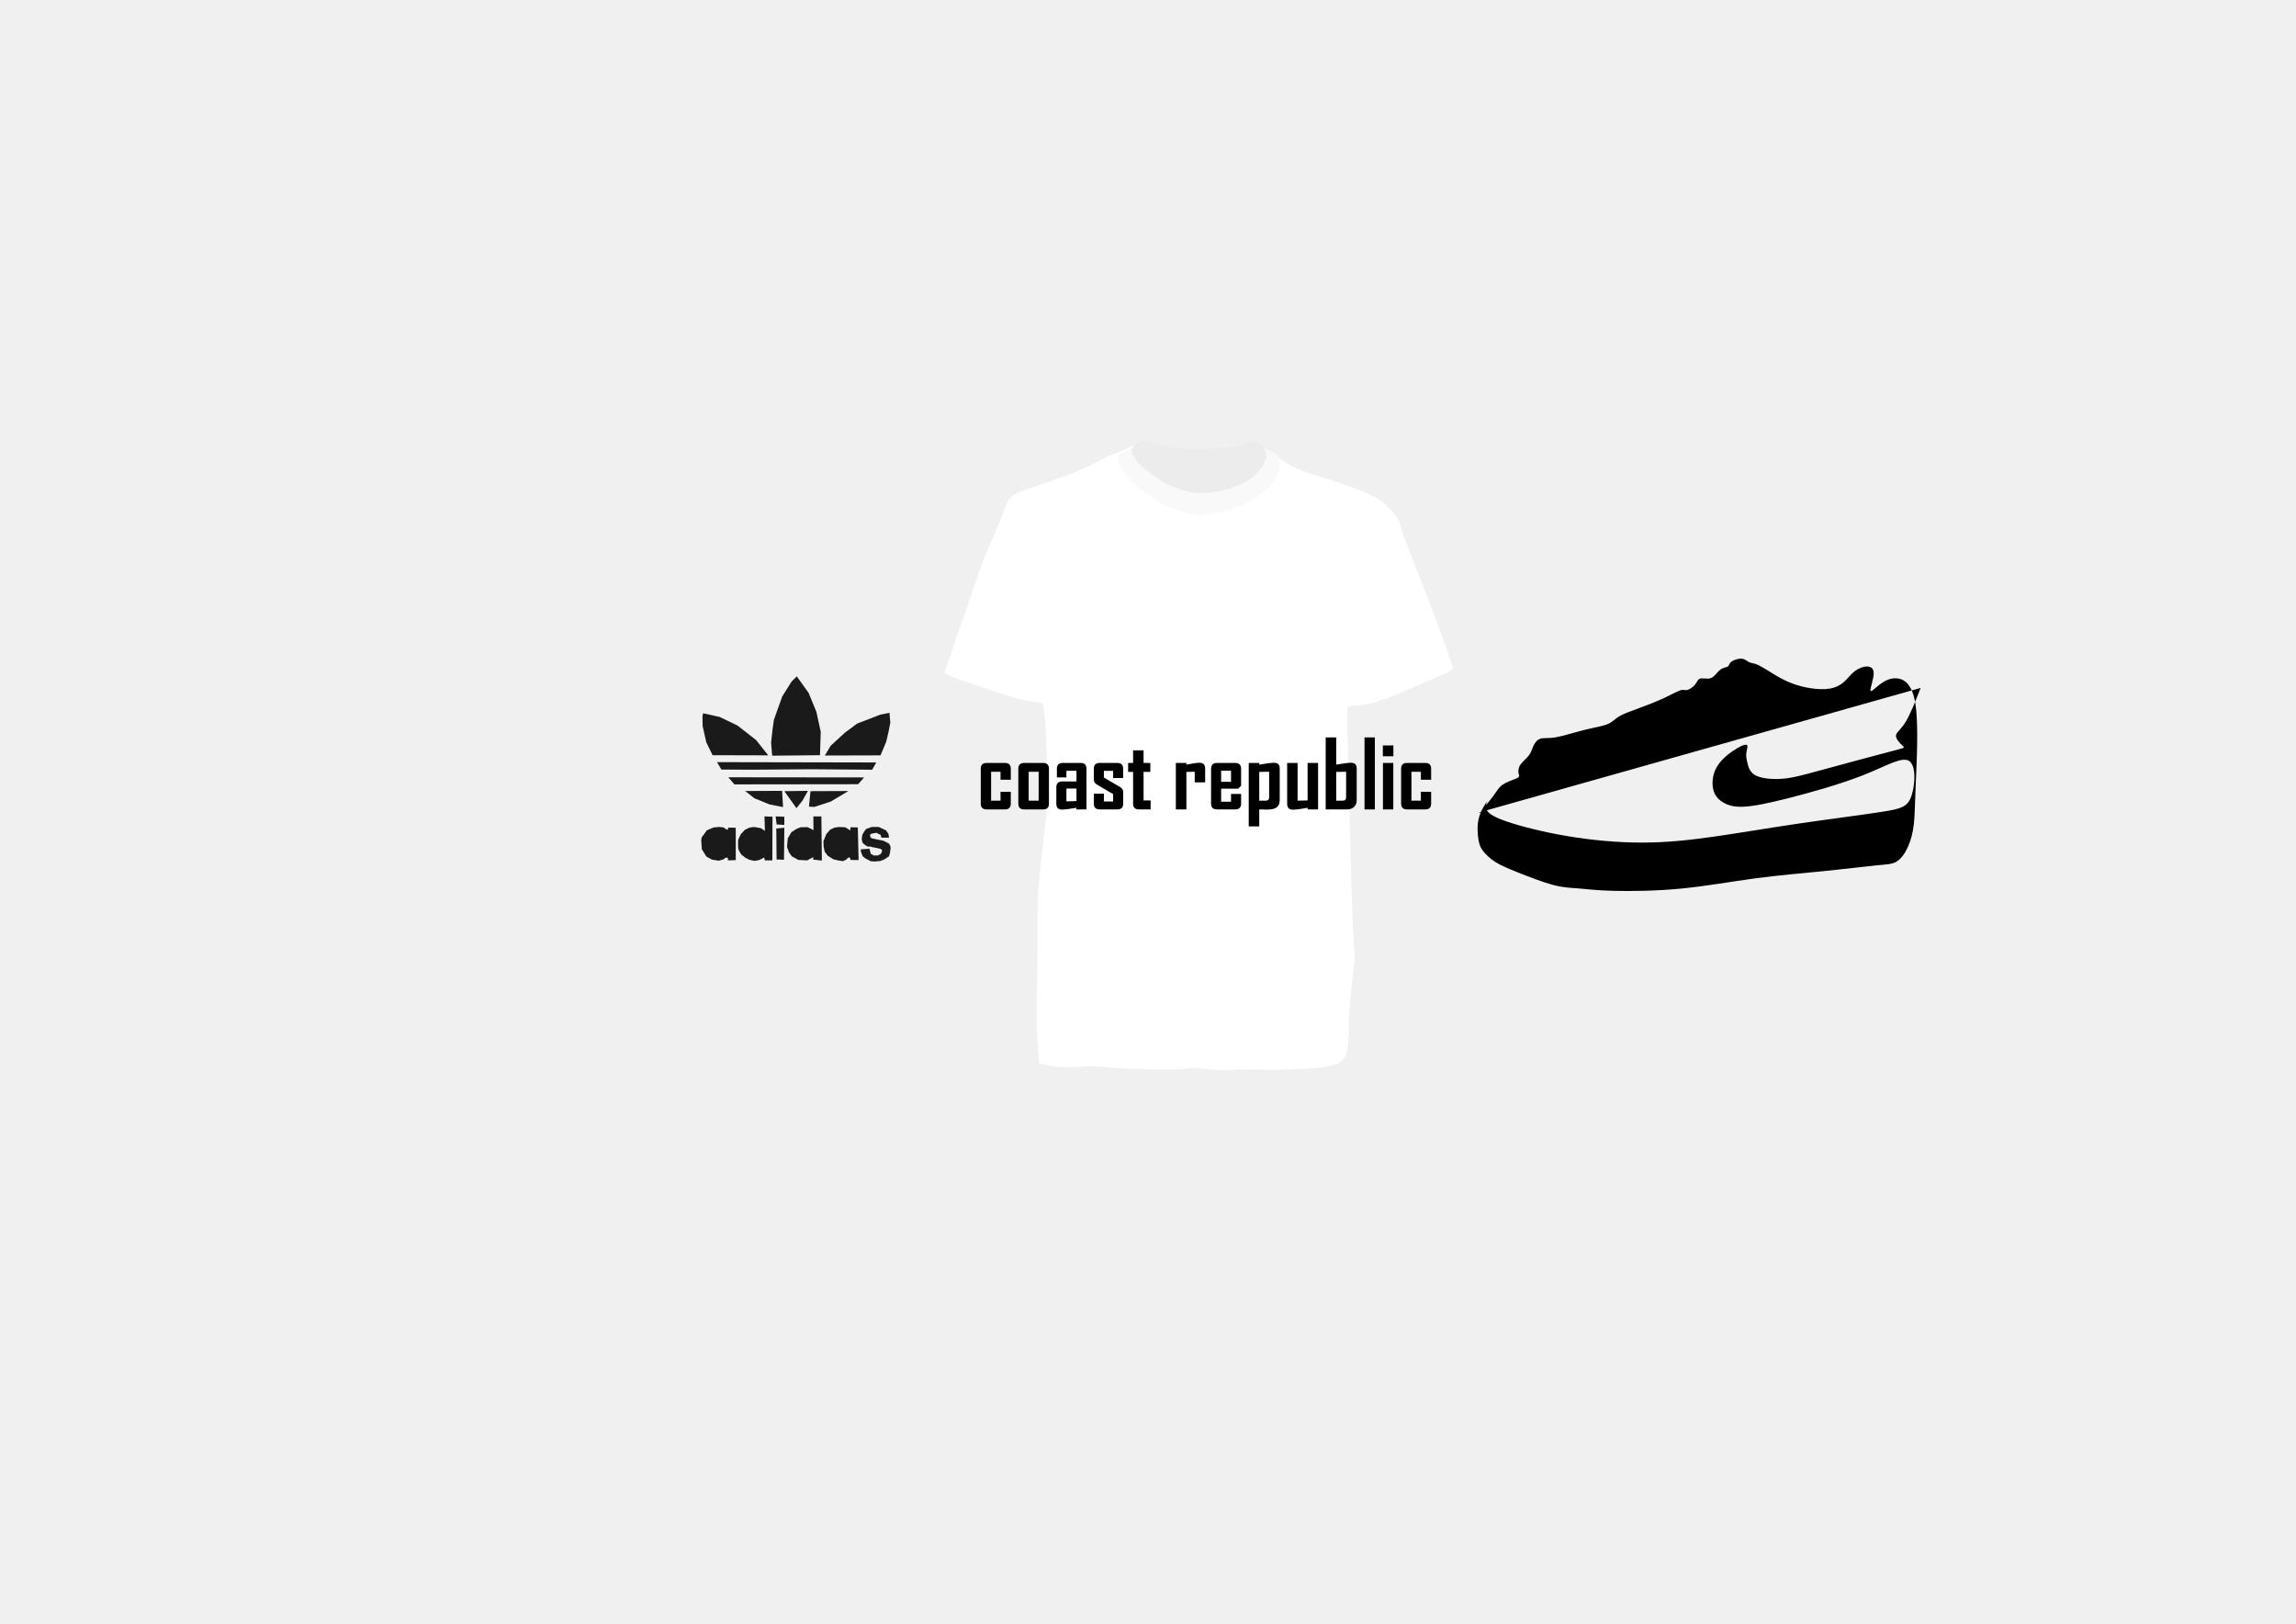
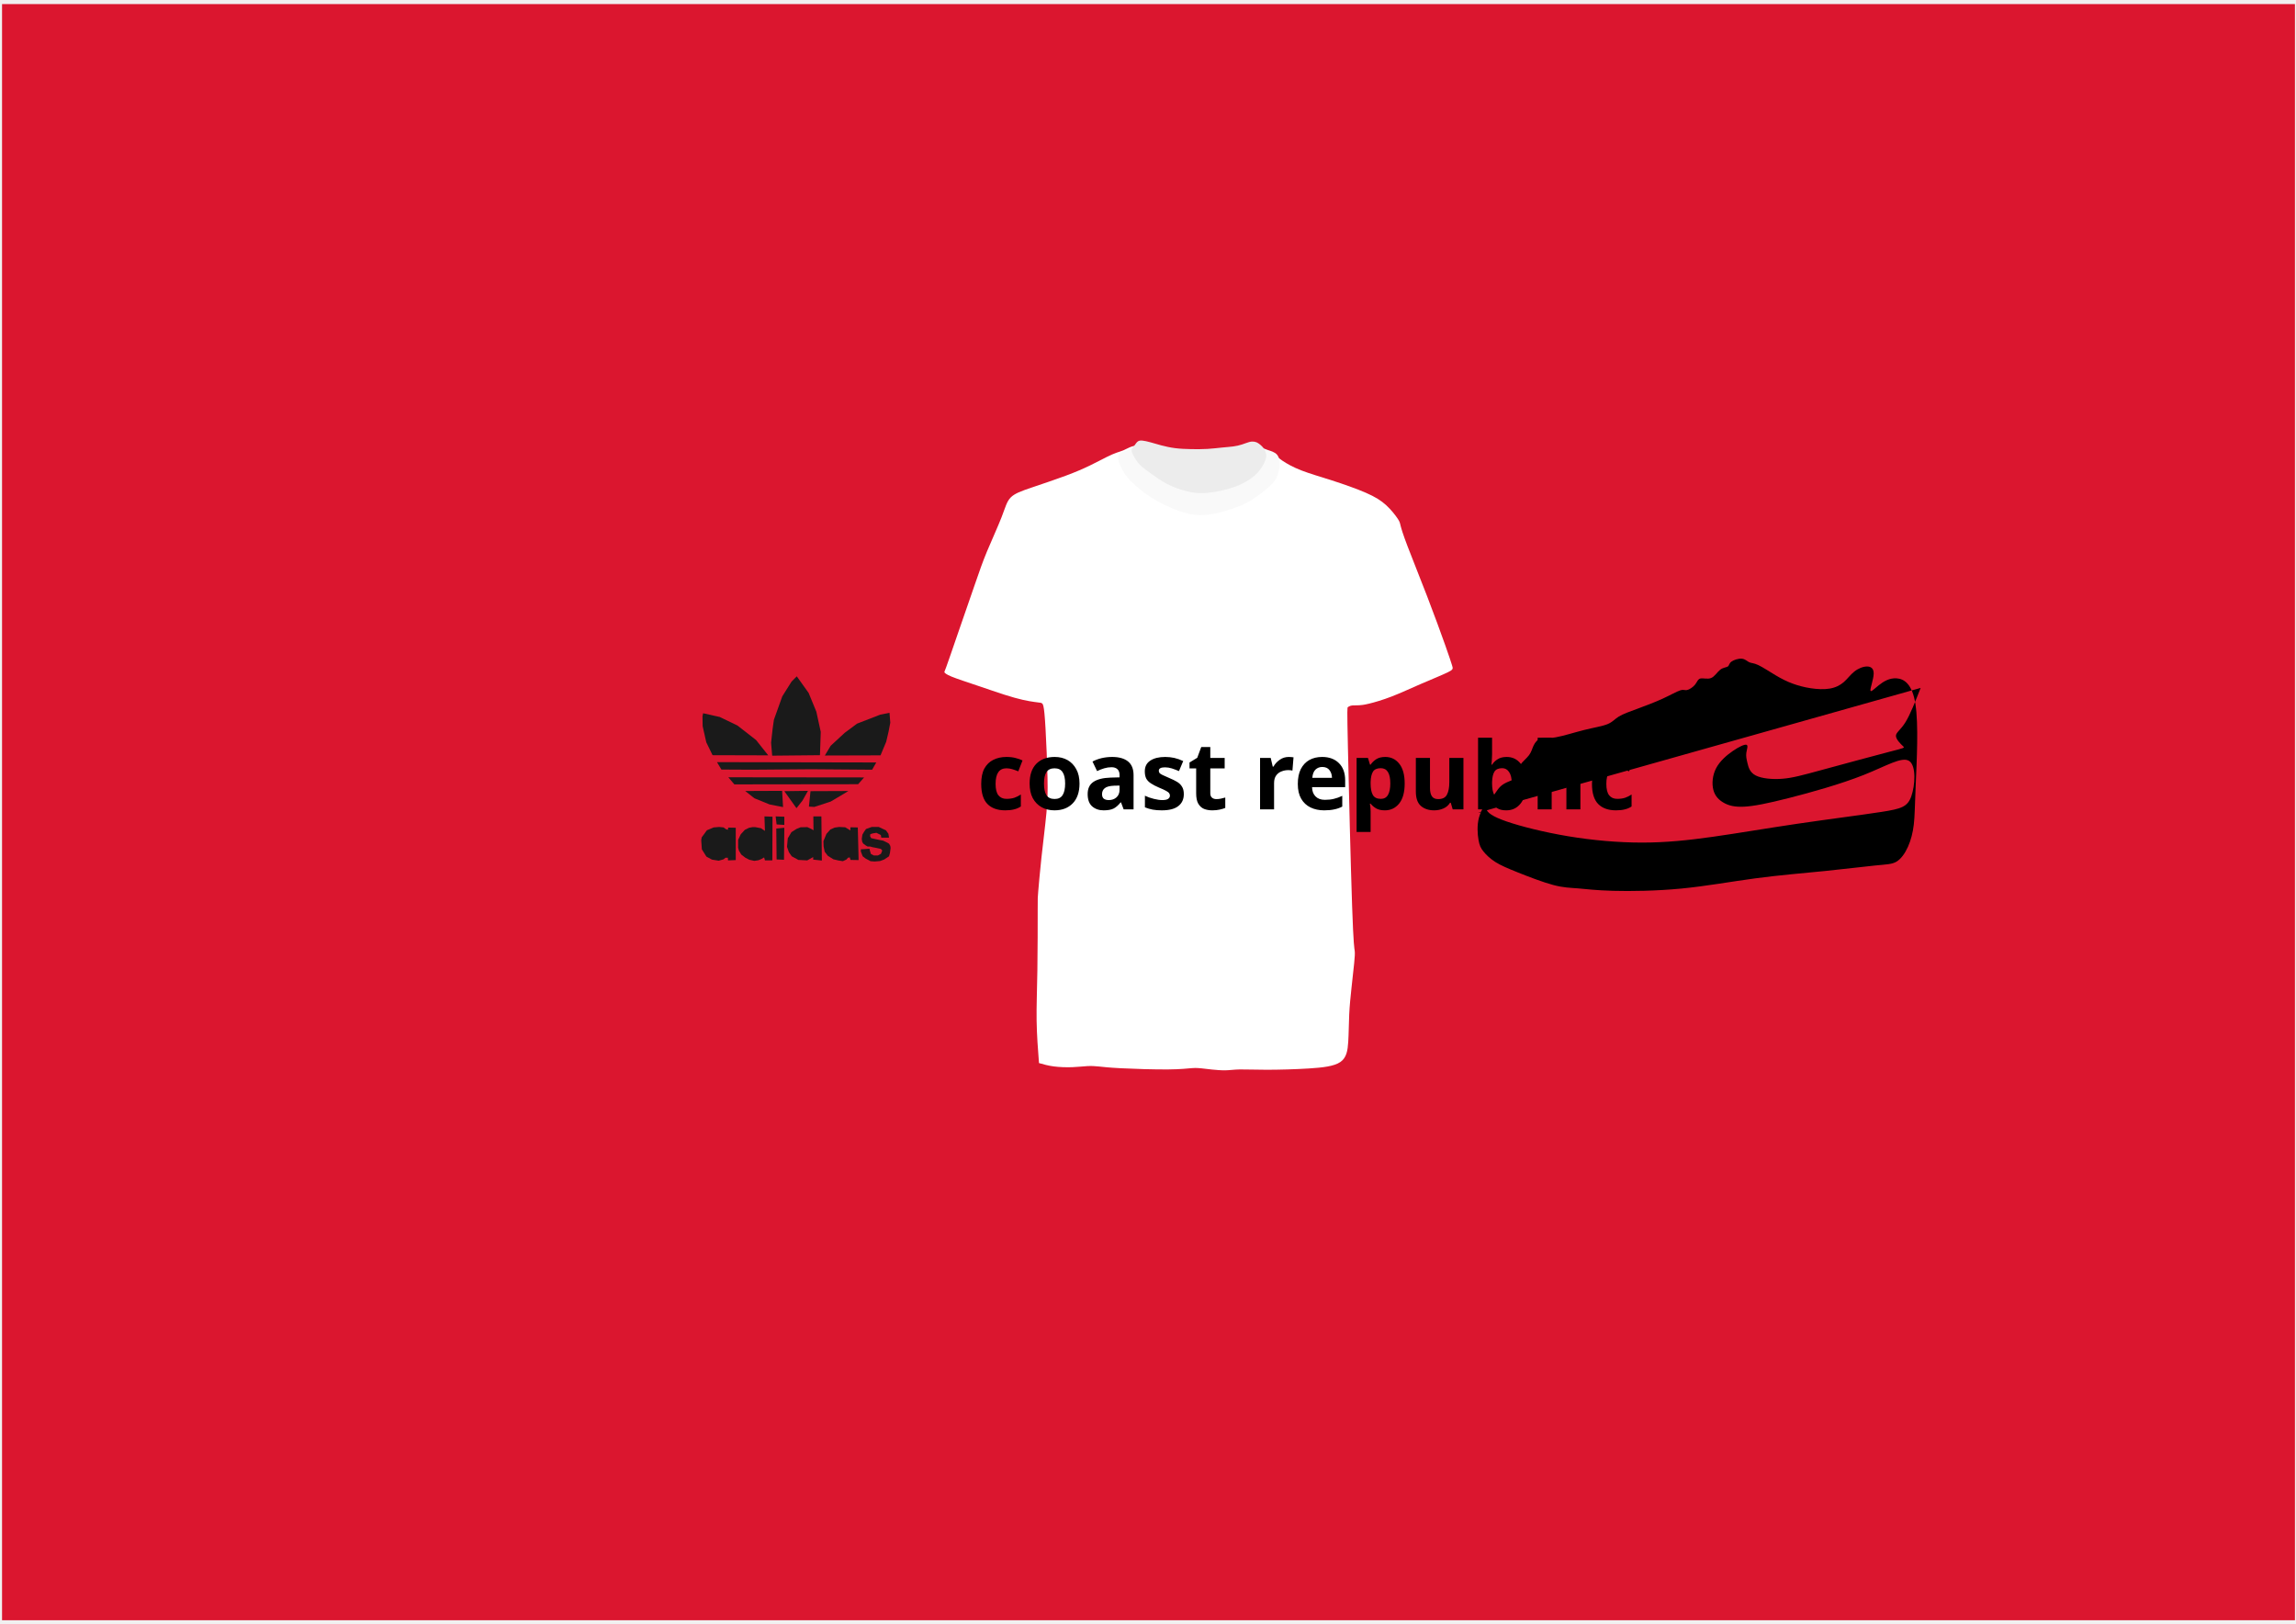
<svg xmlns="http://www.w3.org/2000/svg" width="1122.52" height="793.701" viewBox="0 0 297 210" version="1.1" id="svg1" xml:space="preserve">
  <defs id="defs1" />
+   <g id="layer2" style="fill:#db162f;fill-opacity:1">
+     <g id="g26">
+       <rect style="fill:#db162f;fill-opacity:1;stroke-width:0.265" id="rect26" width="296.598" height="209.021" x="0.265" y="0.529" />
+     </g>
+   </g>
  <g id="layer1">
-     <g id="g26">
-       <path style="fill:#000000;stroke-width:0.265" d="m 216.958,92.604 c -1.411,3.616 -2.822,7.232 -4.145,9.349 -1.323,2.117 -2.558,2.734 -2.558,3.66 2e-5,0.926 1.235,2.161 1.852,2.734 0.617,0.573 0.617,0.485 -3.616,1.588 -4.233,1.102 -12.7,3.395 -18.212,4.895 -5.512,1.499 -8.07,2.205 -10.804,2.425 -2.734,0.22 -5.644,-0.044 -7.276,-0.882 -1.632,-0.838 -1.984,-2.249 -2.249,-3.351 -0.265,-1.102 -0.441,-1.896 -0.309,-2.822 0.132,-0.926 0.573,-1.984 0.044,-2.161 -0.529,-0.176 -2.028,0.529 -3.704,1.676 -1.676,1.147 -3.528,2.734 -4.542,4.674 -1.014,1.94 -1.191,4.233 -0.75,5.909 0.441,1.676 1.499,2.734 2.822,3.484 1.323,0.75 2.91,1.191 5.512,1.058 2.602,-0.132 6.218,-0.838 12.127,-2.337 5.909,-1.499 14.111,-3.792 20.329,-6.262 6.218,-2.469 10.451,-5.115 12.391,-3.792 1.94,1.323 1.588,6.615 0.573,9.525 -1.014,2.91 -2.69,3.44 -8.07,4.277 -5.38,0.838 -14.464,1.984 -22.842,3.219 -8.379,1.235 -16.051,2.558 -22.886,3.528 -6.835,0.97 -12.832,1.587 -19.315,1.587 -6.482,0 -13.45,-0.617 -20.064,-1.72 -6.615,-1.102 -12.876,-2.69 -16.713,-4.013 -3.836,-1.323 -5.248,-2.381 -5.556,-3.484 -0.309,-1.102 0.485,-2.249 0.22,-1.896 -0.265,0.353 -1.587,2.205 -2.161,4.322 -0.573,2.117 -0.397,4.498 -0.132,6.041 0.265,1.543 0.617,2.249 1.323,3.131 0.706,0.882 1.764,1.94 3.219,2.866 1.455,0.926 3.307,1.72 6.174,2.866 2.866,1.147 6.747,2.646 9.569,3.395 2.822,0.75 4.586,0.75 6.747,0.926 2.161,0.176 4.718,0.529 9.481,0.661 4.763,0.132 11.73,0.044 18.565,-0.617 6.835,-0.661 13.538,-1.896 20.152,-2.778 6.615,-0.882 13.141,-1.411 18.829,-1.984 5.689,-0.573 10.539,-1.191 13.67,-1.499 3.131,-0.309 4.542,-0.309 5.777,-1.058 1.235,-0.75 2.293,-2.249 3.087,-4.013 0.794,-1.764 1.323,-3.792 1.587,-6.041 0.265,-2.249 0.265,-4.718 0.529,-10.936 0.265,-6.218 0.794,-16.184 -0.088,-21.784 -0.882,-5.6 -3.175,-6.835 -5.115,-6.967 -1.94,-0.132 -3.528,0.838 -4.807,1.852 -1.279,1.014 -2.249,2.073 -2.293,1.411 -0.044,-0.661 0.838,-3.043 0.882,-4.498 0.044,-1.455 -0.75,-1.984 -1.808,-1.984 -1.058,5e-6 -2.381,0.529 -3.44,1.367 -1.058,0.838 -1.852,1.984 -2.866,2.866 -1.014,0.882 -2.249,1.499 -3.792,1.764 -1.543,0.265 -3.395,0.176 -5.159,-0.088 -1.764,-0.265 -3.44,-0.706 -4.983,-1.279 -1.543,-0.573 -2.954,-1.279 -4.586,-2.249 -1.632,-0.97 -3.484,-2.205 -4.718,-2.778 -1.235,-0.573 -1.852,-0.485 -2.425,-0.75 -0.573,-0.265 -1.102,-0.882 -2.028,-0.97 -0.926,-0.088 -2.249,0.353 -2.866,0.838 -0.617,0.485 -0.529,1.014 -0.926,1.279 -0.397,0.265 -1.279,0.265 -2.073,0.882 -0.794,0.617 -1.499,1.852 -2.469,2.249 -0.97,0.397 -2.205,-0.044 -2.91,0.132 -0.706,0.176 -0.882,0.97 -1.455,1.676 -0.573,0.706 -1.543,1.323 -2.161,1.455 -0.617,0.132 -0.882,-0.22 -1.852,0.088 -0.97,0.309 -2.646,1.279 -4.763,2.249 -2.117,0.97 -4.674,1.94 -6.835,2.734 -2.161,0.794 -3.925,1.411 -5.071,2.117 -1.147,0.706 -1.676,1.499 -3.087,2.073 -1.411,0.573 -3.704,0.926 -6.35,1.588 -2.646,0.661 -5.644,1.632 -7.717,1.984 -2.073,0.353 -3.219,0.088 -4.101,0.353 -0.882,0.265 -1.499,1.058 -1.896,1.896 -0.397,0.838 -0.573,1.72 -1.235,2.602 -0.661,0.882 -1.808,1.764 -2.381,2.646 -0.573,0.882 -0.573,1.764 -0.441,2.337 0.132,0.573 0.397,0.838 -0.397,1.235 -0.794,0.397 -2.646,0.926 -3.836,1.72 -1.191,0.794 -1.72,1.852 -2.646,3.131 -0.926,1.279 -2.249,2.778 -2.866,3.572 -0.617,0.794 -0.529,0.882 -0.617,0.926 -0.088,0.044 -0.353,0.044 -0.617,0.044" id="path1" transform="matrix(0.4764685,0,0,0.4764685,145.0699,44.8489)" />
-       <g id="g5" transform="matrix(0.3161852,0,0,0.3161852,121.5997,-26.81133)">
-         <path style="fill:#ffffff;stroke-width:0.265" d="m 58.473,521.229 c 1.852,0.529 3.704,1.058 6.041,1.367 2.337,0.309 5.159,0.397 7.585,0.309 2.425,-0.088 4.454,-0.353 6.174,-0.441 1.72,-0.088 3.131,0 4.851,0.176 1.72,0.176 3.748,0.441 8.952,0.706 5.204,0.265 13.582,0.529 19.05,0.485 5.468,-0.044 8.026,-0.397 9.834,-0.529 1.808,-0.132 2.866,-0.044 4.057,0.088 1.191,0.132 2.514,0.309 4.233,0.485 1.72,0.176 3.836,0.353 5.644,0.309 1.808,-0.044 3.307,-0.309 5.777,-0.353 2.469,-0.044 5.909,0.132 10.936,0.132 5.027,0 11.642,-0.176 17.286,-0.529 5.644,-0.353 10.319,-0.882 12.876,-2.646 2.558,-1.764 2.999,-4.762 3.219,-8.246 0.22,-3.484 0.22,-7.452 0.397,-11.157 0.176,-3.704 0.529,-7.144 0.926,-10.804 0.397,-3.66 0.838,-7.541 1.102,-10.186 0.265,-2.646 0.353,-4.057 0.22,-5.115 -0.132,-1.058 -0.485,-1.764 -1.058,-18.257 -0.573,-16.493 -1.367,-48.771 -1.72,-64.955 -0.353,-16.184 -0.265,-16.272 0,-16.448 0.265,-0.176 0.706,-0.441 1.191,-0.573 0.485,-0.132 1.014,-0.132 1.543,-0.132 0.529,0 1.058,0 1.852,-0.044 0.794,-0.044 1.852,-0.132 4.057,-0.661 2.205,-0.529 5.556,-1.499 9.216,-2.91 3.66,-1.411 7.629,-3.263 11.906,-5.115 4.277,-1.852 8.863,-3.704 11.112,-4.807 2.249,-1.102 2.161,-1.455 1.764,-2.734 -0.397,-1.279 -1.102,-3.484 -2.822,-8.334 -1.72,-4.851 -4.454,-12.347 -7.408,-20.02 -2.955,-7.673 -6.129,-15.522 -8.026,-20.505 -1.896,-4.983 -2.514,-7.1 -2.822,-8.334 -0.309,-1.235 -0.309,-1.587 -1.191,-2.91 -0.882,-1.323 -2.646,-3.616 -4.718,-5.512 -2.073,-1.896 -4.454,-3.395 -8.29,-5.071 -3.837,-1.676 -9.128,-3.528 -13.935,-5.071 -4.807,-1.543 -9.128,-2.778 -12.524,-4.101 -3.396,-1.323 -5.865,-2.734 -7.585,-3.881 -1.72,-1.147 -2.69,-2.028 -3.748,-2.69 -1.058,-0.661 -2.205,-1.102 -2.999,-1.323 -0.794,-0.22 -1.235,-0.22 -2.073,-0.617 -0.838,-0.397 -2.073,-1.191 -3.484,-1.587 -1.411,-0.397 -2.999,-0.397 -4.807,10e-6 -1.808,0.397 -3.836,1.191 -6.659,1.72 -2.822,0.529 -6.438,0.794 -10.054,0.882 -3.616,0.088 -7.232,0 -10.407,-0.22 -3.175,-0.22 -5.909,-0.573 -8.246,-1.102 -2.337,-0.529 -4.277,-1.235 -5.953,-1.367 -1.676,-0.132 -3.087,0.309 -4.145,0.75 -1.058,0.441 -1.764,0.882 -2.602,1.235 -0.838,0.353 -1.808,0.617 -2.91,1.014 -1.102,0.397 -2.337,0.926 -4.101,1.808 -1.764,0.882 -4.057,2.117 -6.703,3.395 -2.646,1.279 -5.644,2.602 -9.922,4.189 -4.277,1.588 -9.834,3.44 -13.979,4.851 -4.145,1.411 -6.879,2.381 -8.511,4.057 -1.632,1.676 -2.161,4.057 -3.704,8.026 -1.543,3.969 -4.101,9.525 -5.953,13.979 -1.852,4.454 -2.999,7.805 -5.027,13.67 -2.029,5.865 -4.939,14.243 -7.144,20.637 -2.205,6.394 -3.704,10.804 -4.498,12.965 -0.794,2.161 -0.882,2.073 -0.706,2.293 0.176,0.22 0.617,0.75 2.866,1.676 2.249,0.926 6.306,2.249 10.363,3.616 4.057,1.367 8.114,2.778 11.289,3.792 3.175,1.014 5.468,1.632 7.408,2.073 1.94,0.441 3.528,0.706 4.807,0.882 1.279,0.176 2.249,0.265 2.646,0.353 0.397,0.088 0.22,0.176 0.309,0.176 0.088,-1e-5 0.441,-0.088 0.75,1.191 0.309,1.279 0.573,3.925 0.882,9.393 0.309,5.468 0.661,13.758 0.794,19.667 0.132,5.909 0.044,9.437 -0.441,14.64 -0.485,5.204 -1.367,12.083 -2.028,18.168 -0.661,6.085 -1.102,11.377 -1.323,13.891 -0.22,2.514 -0.22,2.249 -0.22,7.585 0,5.336 0,16.272 -0.132,24.783 -0.132,8.511 -0.397,14.596 -0.309,20.505 0.088,5.909 0.529,11.642 0.97,17.374 0,0 0,0 0,0 0,0 0,0 0,0 0,0 0,0 0,0 0,0 0,0 0,0 0,0 0,0 0,0" id="path2" transform="translate(-17.99167,-1.5875)" />
-         <path style="fill:#f9f9f9;stroke-width:0.265" d="m 84.27,257.131 c -1.984,0.309 -4.366,1.367 -6.262,2.117 -1.896,0.75 -3.307,1.191 -3.836,2.117 -0.529,0.926 -0.176,2.337 0.441,3.881 0.617,1.543 1.499,3.219 2.602,4.674 1.102,1.455 2.425,2.69 3.748,3.881 1.323,1.191 2.646,2.337 4.41,3.572 1.764,1.235 3.969,2.558 6.262,3.748 2.293,1.191 4.674,2.249 7.011,3.087 2.337,0.838 4.63,1.455 7.011,1.676 2.381,0.22 4.851,0.044 7.408,-0.441 2.558,-0.485 5.203,-1.279 7.673,-2.117 2.469,-0.838 4.762,-1.72 7.452,-3.351 2.69,-1.632 5.777,-4.013 7.673,-5.777 1.896,-1.764 2.602,-2.91 3.131,-4.189 0.529,-1.279 0.882,-2.69 0.97,-4.277 0.088,-1.588 -0.088,-3.351 -1.014,-4.454 -0.926,-1.102 -2.602,-1.543 -3.925,-1.984 -1.323,-0.441 -2.293,-0.882 -3.087,-1.323 -0.794,-0.441 -1.411,-0.882 -2.205,-1.014 -0.794,-0.132 -1.764,0.044 -2.955,0.397 -1.191,0.353 -2.602,0.882 -6.571,1.411 -3.969,0.529 -10.495,1.058 -14.596,1.102 -4.101,0.044 -5.777,-0.397 -7.452,-0.661 -1.676,-0.265 -3.351,-0.353 -4.807,-0.573 -1.455,-0.22 -2.69,-0.573 -4.101,-0.97 -1.411,-0.397 -2.999,-0.838 -4.983,-0.529 z" id="path3" transform="translate(-1.05833,9.525)" />
-         <path style="fill:#ececec;stroke-width:0.265" d="m -51.329,320.807 c 1.764,1.279 4.057,2.955 6.615,4.277 2.558,1.323 5.38,2.293 7.982,2.954 2.602,0.661 4.983,1.014 8.467,0.706 3.484,-0.309 8.07,-1.279 11.774,-2.69 3.704,-1.411 6.526,-3.263 8.423,-5.159 1.896,-1.896 2.866,-3.836 3.395,-5.115 0.529,-1.279 0.617,-1.896 0.529,-2.646 -0.088,-0.75 -0.353,-1.632 -0.926,-2.469 -0.573,-0.838 -1.455,-1.632 -2.161,-2.117 -0.706,-0.485 -1.235,-0.661 -1.808,-0.75 -0.573,-0.088 -1.191,-0.088 -2.028,0.132 -0.838,0.22 -1.896,0.661 -2.999,1.014 -1.102,0.353 -2.249,0.617 -3.528,0.794 -1.279,0.176 -2.69,0.265 -4.454,0.441 -1.764,0.176 -3.881,0.441 -6.085,0.573 -2.205,0.132 -4.498,0.132 -6.747,0.088 -2.249,-0.044 -4.454,-0.132 -6.526,-0.397 -2.073,-0.265 -4.013,-0.706 -5.689,-1.147 -1.676,-0.441 -3.087,-0.882 -4.366,-1.235 -1.279,-0.353 -2.425,-0.617 -3.307,-0.706 -0.882,-0.088 -1.499,0 -2.028,0.441 -0.529,0.441 -0.97,1.235 -1.367,1.72 -0.397,0.485 -0.75,0.661 -0.926,1.058 -0.176,0.397 -0.176,1.014 0.132,1.852 0.309,0.838 0.926,1.896 1.543,2.822 0.617,0.926 1.235,1.72 2.161,2.558 0.926,0.838 2.161,1.72 3.925,2.999 z" id="path4" transform="translate(137.5833,-42.33333)" />
-       </g>
-       <path d="m 130.75,103.94 q 0,0.744 -0.755,0.744 h -2.361 q -0.767,0 -0.767,-0.744 v -4.52 q 0,-0.744 0.767,-0.744 h 2.361 q 0.755,0 0.755,0.744 v 1.428 h -1.326 v -1.035 h -1.219 v 3.741 h 1.219 v -1.148 h 1.326 z m 4.937,0 q 0,0.744 -0.755,0.744 h -2.439 q -0.767,0 -0.767,-0.744 v -4.52 q 0,-0.744 0.767,-0.744 h 2.439 q 0.755,0 0.755,0.744 z m -1.332,-0.387 v -3.741 h -1.291 v 3.741 z m 6.186,1.13 h -1.303 v -0.208 q -0.464,0.071 -0.928,0.143 -0.607,0.089 -0.922,0.089 -0.744,0 -0.744,-0.732 v -2.165 q 0,-0.744 0.767,-0.744 h 1.838 v -1.38 h -1.303 v 0.857 h -1.231 v -1.124 q 0,-0.744 0.767,-0.744 h 2.302 q 0.755,0 0.755,0.744 z m -1.291,-1.083 v -1.612 h -1.303 v 1.659 z m 6.043,0.339 q 0,0.744 -0.755,0.744 h -2.29 q -0.755,0 -0.755,-0.744 v -1.291 h 1.303 v 1.011 h 1.196 v -0.952 l -2.088,-1.231 q -0.41,-0.244 -0.41,-0.654 v -1.404 q 0,-0.744 0.767,-0.744 h 2.266 q 0.755,0 0.755,0.744 v 1.207 h -1.291 v -0.928 h -1.196 v 0.868 l 2.082,1.219 q 0.416,0.238 0.416,0.666 z m 3.545,0.744 h -1.511 q -0.755,0 -0.755,-0.744 v -4.104 h -0.642 v -1.16 h 0.642 v -1.63 h 1.356 v 1.63 h 0.874 v 1.16 h -0.874 v 3.688 h 0.91 z m 7.054,-3.497 h -1.35 v -1.374 l -1.077,0.024 v 4.848 h -1.362 v -6.007 h 1.362 v 0.22 q 0.422,-0.077 0.839,-0.155 0.506,-0.089 0.845,-0.089 0.744,0 0.744,0.732 z m 4.651,2.754 q 0,0.744 -0.767,0.744 h -2.349 q -0.767,0 -0.767,-0.744 v -4.52 q 0,-0.744 0.767,-0.744 h 2.349 q 0.767,0 0.767,0.744 v 2.207 l -0.375,0.375 h -2.207 v 1.683 h 1.279 v -0.999 h 1.303 z m -1.303,-2.825 v -1.439 h -1.279 v 1.439 z m 6.299,2.361 q 0,0.732 -0.523,1.023 -0.381,0.208 -1.154,0.208 -0.178,0 -0.506,-0.012 -0.321,-0.012 -0.464,-0.012 v 2.195 h -1.362 v -8.202 h 1.362 v 0.22 q 0.476,-0.071 0.952,-0.149 0.601,-0.095 0.952,-0.095 0.744,0 0.744,0.732 z m -1.368,-0.375 v -3.289 l -1.279,0.024 v 3.717 h 0.845 q 0.434,0 0.434,-0.452 z m 6.329,1.582 h -1.356 v -0.208 q -0.47,0.077 -0.946,0.155 -0.577,0.089 -0.952,0.089 -0.744,0 -0.744,-0.744 v -5.3 h 1.35 v 4.877 l 1.291,-0.03 v -4.848 h 1.356 z m 4.996,-1.207 q 0,0.565 -0.339,0.886 -0.339,0.321 -0.904,0.321 h -2.766 v -9.309 h 1.362 v 3.521 q 0.476,-0.071 0.952,-0.149 0.601,-0.095 0.952,-0.095 0.744,0 0.744,0.732 z m -1.368,-0.375 v -3.289 l -1.279,0.024 v 3.717 h 0.845 q 0.434,0 0.434,-0.452 z m 3.717,1.582 h -1.338 v -9.309 h 1.338 z m 2.397,-6.87 h -1.362 v -1.404 h 1.362 z m -0.012,6.87 h -1.338 v -6.007 h 1.338 z m 4.895,-0.744 q 0,0.744 -0.755,0.744 h -2.361 q -0.767,0 -0.767,-0.744 v -4.52 q 0,-0.744 0.767,-0.744 h 2.361 q 0.755,0 0.755,0.744 v 1.428 h -1.326 v -1.035 h -1.219 v 3.741 h 1.219 v -1.148 h 1.326 z" id="text1" style="font-weight:bold;font-stretch:condensed;font-size:12.181px;font-family:'Agency FB';-inkscape-font-specification:'Agency FB Bold Condensed';stroke-width:0.326" aria-label="coast republic" />
-       <g id="g25" transform="matrix(0.2180579,0,0,0.2180579,73.24618,29.50269)">
-         <path style="fill:#1a1a1a;stroke-width:0.265" d="m 86.809,312.625 33.021,0.094 -7.203,-9.074 -11.038,-8.606 v 0 l -10.851,-5.239 0.468,0.187 -10.009,-2.245 v 0 l -0.374,1.777 0.094,5.893 2.152,9.542 z" id="path11" />
-         <path style="fill:#1a1a1a;stroke-width:0.265" d="m 122.169,312.906 28.344,-0.281 0.468,-13.845 -2.619,-11.974 -4.584,-11.132 -2.806,-3.929 -4.209,-5.893 -3.087,3.087 -5.519,8.793 -4.958,13.845 -0.748,5.238 -0.935,8.419 z" id="path12" />
-         <path style="fill:#1a1a1a;stroke-width:0.265" d="m 153.413,312.812 33.021,-0.093 3.368,-8.045 1.403,-5.987 1.029,-5.332 -0.468,-5.893 -5.519,1.123 -13.751,5.332 -7.296,5.426 -8.325,7.671 z" id="path13" />
-         <path style="fill:#1a1a1a;stroke-width:0.265" d="m 89.428,316.741 94.48,0.187 -2.432,4.303 -36.202,-0.281 -34.986,0.281 -18.241,-0.093 z" id="path14" />
-         <path style="fill:#1a1a1a;stroke-width:0.265" d="m 96.164,325.721 80.542,0.093 -3.555,4.022 v 0 l -73.432,0.093 z" id="path15" />
-         <path style="fill:#1a1a1a;stroke-width:0.265" d="m 106.173,333.86 21.889,-0.094 0.561,9.635 -8.045,-1.59 -8.98,-3.648 z" id="path16" />
-         <path style="fill:#1a1a1a;stroke-width:0.265" d="m 129.372,333.953 14.032,-0.187 -3.274,5.8 -3.555,4.49 z" id="path17" />
-         <path style="fill:#1a1a1a;stroke-width:0.265" d="m 144.9,333.953 22.451,-0.093 -2.9,1.777 -7.577,4.49 -9.729,3.18 -3.181,-0.187 z" id="path18" />
-         <path style="fill:#1a1a1a;stroke-width:0.265" d="m 95.883,356.872 0.187,-1.31 4.49,0.094 v 19.177 l -4.584,0.187 -0.094,-1.59 h -1.403 l -1.123,0.935 -2.9,0.842 -4.022,-0.655 -3.274,-1.777 -2.713,-4.303 -0.374,-5.426 0.281,-1.684 3.087,-4.21 4.022,-1.684 3.274,-0.281 2.619,0.281 1.403,1.029 z" id="path19" />
-         <path style="fill:#1a1a1a;stroke-width:0.265" d="m 117.585,348.92 4.771,0.187 -0.094,25.912 v 0 h -4.397 l -0.468,-1.777 -1.59,0.935 -1.777,0.748 -2.432,0.374 -2.993,-0.655 -2.339,-1.216 -2.432,-1.871 -1.403,-2.339 -0.468,-1.684 v -2.526 -2.152 l 1.59,-3.368 2.432,-2.619 2.526,-1.216 2.058,-0.374 h 1.497 l 3.461,0.655 2.339,1.59 z" id="path20" />
-         <path style="fill:#1a1a1a;stroke-width:0.265" d="m 124.601,356.123 0.187,18.335 4.397,0.187 0.187,-18.989 z" id="path21" />
-         <path style="fill:#1a1a1a;stroke-width:0.265" d="m 124.788,353.691 4.584,0.281 v -4.864 l -5.145,-0.187 z" id="path22" />
-         <path style="fill:#1a1a1a;stroke-width:0.265" d="m 146.678,357.152 -0.093,-8.232 h 4.771 l 0.281,26.192 -5.145,-0.561 v -1.497 l -3.555,1.964 -5.238,-0.281 -3.929,-2.152 -1.684,-2.432 -1.123,-3.181 0.468,-5.051 2.152,-3.648 3.087,-1.964 2.339,-0.935 4.022,-0.093 2.432,1.123 z" id="path23" />
-         <path style="fill:#1a1a1a;stroke-width:0.265" d="m 168.567,357.246 v -1.871 l 4.397,0.094 0.468,19.364 -4.771,-0.093 -0.468,-1.497 -1.029,0.187 -1.029,1.123 -2.058,0.935 -2.806,-0.468 -2.806,-0.655 -3.274,-2.058 -1.871,-2.432 -0.655,-3.18 -0.093,-3.087 1.777,-4.303 2.339,-2.619 2.526,-1.123 2.713,-0.374 3.555,0.187 z" id="path24" />
-         <path style="fill:#1a1a1a;stroke-width:0.265" d="m 186.902,361.549 h 4.584 l -0.374,-2.339 -1.497,-2.058 -2.058,-0.935 -2.152,-1.029 h -4.21 l -3.368,1.216 -1.123,1.59 -1.029,1.777 -0.374,2.526 0.281,1.684 0.561,1.029 1.497,1.123 1.123,0.655 h 1.59 l 1.216,0.374 1.964,0.374 1.31,0.281 1.777,0.374 0.842,0.935 -0.748,1.964 -1.871,1.029 h -2.339 l -1.777,-0.935 -0.561,-1.871 -0.281,-1.216 -3.929,0.281 h -1.123 l -0.093,1.31 1.123,2.9 1.684,1.31 2.993,1.59 2.432,0.187 3.18,-0.281 2.526,-0.935 2.806,-1.871 0.561,-2.058 0.374,-2.9 -0.187,-1.216 -0.748,-1.31 -1.684,-0.935 -1.777,-0.842 -2.806,-0.561 -2.619,-0.561 -1.684,-0.374 -0.655,-1.123 0.093,-1.216 1.403,-0.468 2.245,-0.374 2.619,1.31 z" id="path25" />
-       </g>
+     <path style="fill:#000000;stroke-width:0.265" d="m 216.958,92.604 c -1.411,3.616 -2.822,7.232 -4.145,9.349 -1.323,2.117 -2.558,2.734 -2.558,3.66 2e-5,0.926 1.235,2.161 1.852,2.734 0.617,0.573 0.617,0.485 -3.616,1.588 -4.233,1.102 -12.7,3.395 -18.212,4.895 -5.512,1.499 -8.07,2.205 -10.804,2.425 -2.734,0.22 -5.644,-0.044 -7.276,-0.882 -1.632,-0.838 -1.984,-2.249 -2.249,-3.351 -0.265,-1.102 -0.441,-1.896 -0.309,-2.822 0.132,-0.926 0.573,-1.984 0.044,-2.161 -0.529,-0.176 -2.028,0.529 -3.704,1.676 -1.676,1.147 -3.528,2.734 -4.542,4.674 -1.014,1.94 -1.191,4.233 -0.75,5.909 0.441,1.676 1.499,2.734 2.822,3.484 1.323,0.75 2.91,1.191 5.512,1.058 2.602,-0.132 6.218,-0.838 12.127,-2.337 5.909,-1.499 14.111,-3.792 20.329,-6.262 6.218,-2.469 10.451,-5.115 12.391,-3.792 1.94,1.323 1.588,6.615 0.573,9.525 -1.014,2.91 -2.69,3.44 -8.07,4.277 -5.38,0.838 -14.464,1.984 -22.842,3.219 -8.379,1.235 -16.051,2.558 -22.886,3.528 -6.835,0.97 -12.832,1.587 -19.315,1.587 -6.482,0 -13.45,-0.617 -20.064,-1.72 -6.615,-1.102 -12.876,-2.69 -16.713,-4.013 -3.836,-1.323 -5.248,-2.381 -5.556,-3.484 -0.309,-1.102 0.485,-2.249 0.22,-1.896 -0.265,0.353 -1.587,2.205 -2.161,4.322 -0.573,2.117 -0.397,4.498 -0.132,6.041 0.265,1.543 0.617,2.249 1.323,3.131 0.706,0.882 1.764,1.94 3.219,2.866 1.455,0.926 3.307,1.72 6.174,2.866 2.866,1.147 6.747,2.646 9.569,3.395 2.822,0.75 4.586,0.75 6.747,0.926 2.161,0.176 4.718,0.529 9.481,0.661 4.763,0.132 11.73,0.044 18.565,-0.617 6.835,-0.661 13.538,-1.896 20.152,-2.778 6.615,-0.882 13.141,-1.411 18.829,-1.984 5.689,-0.573 10.539,-1.191 13.67,-1.499 3.131,-0.309 4.542,-0.309 5.777,-1.058 1.235,-0.75 2.293,-2.249 3.087,-4.013 0.794,-1.764 1.323,-3.792 1.587,-6.041 0.265,-2.249 0.265,-4.718 0.529,-10.936 0.265,-6.218 0.794,-16.184 -0.088,-21.784 -0.882,-5.6 -3.175,-6.835 -5.115,-6.967 -1.94,-0.132 -3.528,0.838 -4.807,1.852 -1.279,1.014 -2.249,2.073 -2.293,1.411 -0.044,-0.661 0.838,-3.043 0.882,-4.498 0.044,-1.455 -0.75,-1.984 -1.808,-1.984 -1.058,5e-6 -2.381,0.529 -3.44,1.367 -1.058,0.838 -1.852,1.984 -2.866,2.866 -1.014,0.882 -2.249,1.499 -3.792,1.764 -1.543,0.265 -3.395,0.176 -5.159,-0.088 -1.764,-0.265 -3.44,-0.706 -4.983,-1.279 -1.543,-0.573 -2.954,-1.279 -4.586,-2.249 -1.632,-0.97 -3.484,-2.205 -4.718,-2.778 -1.235,-0.573 -1.852,-0.485 -2.425,-0.75 -0.573,-0.265 -1.102,-0.882 -2.028,-0.97 -0.926,-0.088 -2.249,0.353 -2.866,0.838 -0.617,0.485 -0.529,1.014 -0.926,1.279 -0.397,0.265 -1.279,0.265 -2.073,0.882 -0.794,0.617 -1.499,1.852 -2.469,2.249 -0.97,0.397 -2.205,-0.044 -2.91,0.132 -0.706,0.176 -0.882,0.97 -1.455,1.676 -0.573,0.706 -1.543,1.323 -2.161,1.455 -0.617,0.132 -0.882,-0.22 -1.852,0.088 -0.97,0.309 -2.646,1.279 -4.763,2.249 -2.117,0.97 -4.674,1.94 -6.835,2.734 -2.161,0.794 -3.925,1.411 -5.071,2.117 -1.147,0.706 -1.676,1.499 -3.087,2.073 -1.411,0.573 -3.704,0.926 -6.35,1.588 -2.646,0.661 -5.644,1.632 -7.717,1.984 -2.073,0.353 -3.219,0.088 -4.101,0.353 -0.882,0.265 -1.499,1.058 -1.896,1.896 -0.397,0.838 -0.573,1.72 -1.235,2.602 -0.661,0.882 -1.808,1.764 -2.381,2.646 -0.573,0.882 -0.573,1.764 -0.441,2.337 0.132,0.573 0.397,0.838 -0.397,1.235 -0.794,0.397 -2.646,0.926 -3.836,1.72 -1.191,0.794 -1.72,1.852 -2.646,3.131 -0.926,1.279 -2.249,2.778 -2.866,3.572 -0.617,0.794 -0.529,0.882 -0.617,0.926 -0.088,0.044 -0.353,0.044 -0.617,0.044" id="path1" transform="matrix(0.4764685,0,0,0.4764685,145.0699,44.8489)" />
+     <g id="g5" transform="matrix(0.3161852,0,0,0.3161852,121.5997,-26.81133)">
+       <path style="fill:#ffffff;stroke-width:0.265" d="m 58.473,521.229 c 1.852,0.529 3.704,1.058 6.041,1.367 2.337,0.309 5.159,0.397 7.585,0.309 2.425,-0.088 4.454,-0.353 6.174,-0.441 1.72,-0.088 3.131,0 4.851,0.176 1.72,0.176 3.748,0.441 8.952,0.706 5.204,0.265 13.582,0.529 19.05,0.485 5.468,-0.044 8.026,-0.397 9.834,-0.529 1.808,-0.132 2.866,-0.044 4.057,0.088 1.191,0.132 2.514,0.309 4.233,0.485 1.72,0.176 3.836,0.353 5.644,0.309 1.808,-0.044 3.307,-0.309 5.777,-0.353 2.469,-0.044 5.909,0.132 10.936,0.132 5.027,0 11.642,-0.176 17.286,-0.529 5.644,-0.353 10.319,-0.882 12.876,-2.646 2.558,-1.764 2.999,-4.762 3.219,-8.246 0.22,-3.484 0.22,-7.452 0.397,-11.157 0.176,-3.704 0.529,-7.144 0.926,-10.804 0.397,-3.66 0.838,-7.541 1.102,-10.186 0.265,-2.646 0.353,-4.057 0.22,-5.115 -0.132,-1.058 -0.485,-1.764 -1.058,-18.257 -0.573,-16.493 -1.367,-48.771 -1.72,-64.955 -0.353,-16.184 -0.265,-16.272 0,-16.448 0.265,-0.176 0.706,-0.441 1.191,-0.573 0.485,-0.132 1.014,-0.132 1.543,-0.132 0.529,0 1.058,0 1.852,-0.044 0.794,-0.044 1.852,-0.132 4.057,-0.661 2.205,-0.529 5.556,-1.499 9.216,-2.91 3.66,-1.411 7.629,-3.263 11.906,-5.115 4.277,-1.852 8.863,-3.704 11.112,-4.807 2.249,-1.102 2.161,-1.455 1.764,-2.734 -0.397,-1.279 -1.102,-3.484 -2.822,-8.334 -1.72,-4.851 -4.454,-12.347 -7.408,-20.02 -2.955,-7.673 -6.129,-15.522 -8.026,-20.505 -1.896,-4.983 -2.514,-7.1 -2.822,-8.334 -0.309,-1.235 -0.309,-1.587 -1.191,-2.91 -0.882,-1.323 -2.646,-3.616 -4.718,-5.512 -2.073,-1.896 -4.454,-3.395 -8.29,-5.071 -3.837,-1.676 -9.128,-3.528 -13.935,-5.071 -4.807,-1.543 -9.128,-2.778 -12.524,-4.101 -3.396,-1.323 -5.865,-2.734 -7.585,-3.881 -1.72,-1.147 -2.69,-2.028 -3.748,-2.69 -1.058,-0.661 -2.205,-1.102 -2.999,-1.323 -0.794,-0.22 -1.235,-0.22 -2.073,-0.617 -0.838,-0.397 -2.073,-1.191 -3.484,-1.587 -1.411,-0.397 -2.999,-0.397 -4.807,10e-6 -1.808,0.397 -3.836,1.191 -6.659,1.72 -2.822,0.529 -6.438,0.794 -10.054,0.882 -3.616,0.088 -7.232,0 -10.407,-0.22 -3.175,-0.22 -5.909,-0.573 -8.246,-1.102 -2.337,-0.529 -4.277,-1.235 -5.953,-1.367 -1.676,-0.132 -3.087,0.309 -4.145,0.75 -1.058,0.441 -1.764,0.882 -2.602,1.235 -0.838,0.353 -1.808,0.617 -2.91,1.014 -1.102,0.397 -2.337,0.926 -4.101,1.808 -1.764,0.882 -4.057,2.117 -6.703,3.395 -2.646,1.279 -5.644,2.602 -9.922,4.189 -4.277,1.588 -9.834,3.44 -13.979,4.851 -4.145,1.411 -6.879,2.381 -8.511,4.057 -1.632,1.676 -2.161,4.057 -3.704,8.026 -1.543,3.969 -4.101,9.525 -5.953,13.979 -1.852,4.454 -2.999,7.805 -5.027,13.67 -2.029,5.865 -4.939,14.243 -7.144,20.637 -2.205,6.394 -3.704,10.804 -4.498,12.965 -0.794,2.161 -0.882,2.073 -0.706,2.293 0.176,0.22 0.617,0.75 2.866,1.676 2.249,0.926 6.306,2.249 10.363,3.616 4.057,1.367 8.114,2.778 11.289,3.792 3.175,1.014 5.468,1.632 7.408,2.073 1.94,0.441 3.528,0.706 4.807,0.882 1.279,0.176 2.249,0.265 2.646,0.353 0.397,0.088 0.22,0.176 0.309,0.176 0.088,-1e-5 0.441,-0.088 0.75,1.191 0.309,1.279 0.573,3.925 0.882,9.393 0.309,5.468 0.661,13.758 0.794,19.667 0.132,5.909 0.044,9.437 -0.441,14.64 -0.485,5.204 -1.367,12.083 -2.028,18.168 -0.661,6.085 -1.102,11.377 -1.323,13.891 -0.22,2.514 -0.22,2.249 -0.22,7.585 0,5.336 0,16.272 -0.132,24.783 -0.132,8.511 -0.397,14.596 -0.309,20.505 0.088,5.909 0.529,11.642 0.97,17.374 0,0 0,0 0,0 0,0 0,0 0,0 0,0 0,0 0,0 0,0 0,0 0,0 0,0 0,0 0,0" id="path2" transform="translate(-17.99167,-1.5875)" />
+       <path style="fill:#f9f9f9;stroke-width:0.265" d="m 84.27,257.131 c -1.984,0.309 -4.366,1.367 -6.262,2.117 -1.896,0.75 -3.307,1.191 -3.836,2.117 -0.529,0.926 -0.176,2.337 0.441,3.881 0.617,1.543 1.499,3.219 2.602,4.674 1.102,1.455 2.425,2.69 3.748,3.881 1.323,1.191 2.646,2.337 4.41,3.572 1.764,1.235 3.969,2.558 6.262,3.748 2.293,1.191 4.674,2.249 7.011,3.087 2.337,0.838 4.63,1.455 7.011,1.676 2.381,0.22 4.851,0.044 7.408,-0.441 2.558,-0.485 5.203,-1.279 7.673,-2.117 2.469,-0.838 4.762,-1.72 7.452,-3.351 2.69,-1.632 5.777,-4.013 7.673,-5.777 1.896,-1.764 2.602,-2.91 3.131,-4.189 0.529,-1.279 0.882,-2.69 0.97,-4.277 0.088,-1.588 -0.088,-3.351 -1.014,-4.454 -0.926,-1.102 -2.602,-1.543 -3.925,-1.984 -1.323,-0.441 -2.293,-0.882 -3.087,-1.323 -0.794,-0.441 -1.411,-0.882 -2.205,-1.014 -0.794,-0.132 -1.764,0.044 -2.955,0.397 -1.191,0.353 -2.602,0.882 -6.571,1.411 -3.969,0.529 -10.495,1.058 -14.596,1.102 -4.101,0.044 -5.777,-0.397 -7.452,-0.661 -1.676,-0.265 -3.351,-0.353 -4.807,-0.573 -1.455,-0.22 -2.69,-0.573 -4.101,-0.97 -1.411,-0.397 -2.999,-0.838 -4.983,-0.529 z" id="path3" transform="translate(-1.05833,9.525)" />
+       <path style="fill:#ececec;stroke-width:0.265" d="m -51.329,320.807 c 1.764,1.279 4.057,2.955 6.615,4.277 2.558,1.323 5.38,2.293 7.982,2.954 2.602,0.661 4.983,1.014 8.467,0.706 3.484,-0.309 8.07,-1.279 11.774,-2.69 3.704,-1.411 6.526,-3.263 8.423,-5.159 1.896,-1.896 2.866,-3.836 3.395,-5.115 0.529,-1.279 0.617,-1.896 0.529,-2.646 -0.088,-0.75 -0.353,-1.632 -0.926,-2.469 -0.573,-0.838 -1.455,-1.632 -2.161,-2.117 -0.706,-0.485 -1.235,-0.661 -1.808,-0.75 -0.573,-0.088 -1.191,-0.088 -2.028,0.132 -0.838,0.22 -1.896,0.661 -2.999,1.014 -1.102,0.353 -2.249,0.617 -3.528,0.794 -1.279,0.176 -2.69,0.265 -4.454,0.441 -1.764,0.176 -3.881,0.441 -6.085,0.573 -2.205,0.132 -4.498,0.132 -6.747,0.088 -2.249,-0.044 -4.454,-0.132 -6.526,-0.397 -2.073,-0.265 -4.013,-0.706 -5.689,-1.147 -1.676,-0.441 -3.087,-0.882 -4.366,-1.235 -1.279,-0.353 -2.425,-0.617 -3.307,-0.706 -0.882,-0.088 -1.499,0 -2.028,0.441 -0.529,0.441 -0.97,1.235 -1.367,1.72 -0.397,0.485 -0.75,0.661 -0.926,1.058 -0.176,0.397 -0.176,1.014 0.132,1.852 0.309,0.838 0.926,1.896 1.543,2.822 0.617,0.926 1.235,1.72 2.161,2.558 0.926,0.838 2.161,1.72 3.925,2.999 z" id="path4" transform="translate(137.5833,-42.33333)" />
+     </g>
+     <text xml:space="preserve" style="font-style:normal;font-variant:normal;font-weight:bold;font-stretch:condensed;font-size:12.181px;font-family:'Agency FB';-inkscape-font-specification:'Agency FB Bold Condensed';text-align:start;writing-mode:lr-tb;direction:ltr;text-anchor:start;fill:#000000;stroke-width:0.326" x="126.379" y="104.683" id="text1">
+       <tspan id="tspan1" style="font-style:normal;font-variant:normal;font-weight:bold;font-stretch:condensed;font-size:12.181px;font-family:'Agency FB';-inkscape-font-specification:'Agency FB Bold Condensed';stroke-width:0.326" x="126.379" y="104.683">coast republic</tspan>
+     </text>
+     <g id="g25" transform="matrix(0.2180579,0,0,0.2180579,73.24618,29.50269)">
+       <path style="fill:#1a1a1a;stroke-width:0.265" d="m 86.809,312.625 33.021,0.094 -7.203,-9.074 -11.038,-8.606 v 0 l -10.851,-5.239 0.468,0.187 -10.009,-2.245 v 0 l -0.374,1.777 0.094,5.893 2.152,9.542 z" id="path11" />
+       <path style="fill:#1a1a1a;stroke-width:0.265" d="m 122.169,312.906 28.344,-0.281 0.468,-13.845 -2.619,-11.974 -4.584,-11.132 -2.806,-3.929 -4.209,-5.893 -3.087,3.087 -5.519,8.793 -4.958,13.845 -0.748,5.238 -0.935,8.419 z" id="path12" />
+       <path style="fill:#1a1a1a;stroke-width:0.265" d="m 153.413,312.812 33.021,-0.093 3.368,-8.045 1.403,-5.987 1.029,-5.332 -0.468,-5.893 -5.519,1.123 -13.751,5.332 -7.296,5.426 -8.325,7.671 z" id="path13" />
+       <path style="fill:#1a1a1a;stroke-width:0.265" d="m 89.428,316.741 94.48,0.187 -2.432,4.303 -36.202,-0.281 -34.986,0.281 -18.241,-0.093 z" id="path14" />
+       <path style="fill:#1a1a1a;stroke-width:0.265" d="m 96.164,325.721 80.542,0.093 -3.555,4.022 v 0 l -73.432,0.093 z" id="path15" />
+       <path style="fill:#1a1a1a;stroke-width:0.265" d="m 106.173,333.86 21.889,-0.094 0.561,9.635 -8.045,-1.59 -8.98,-3.648 z" id="path16" />
+       <path style="fill:#1a1a1a;stroke-width:0.265" d="m 129.372,333.953 14.032,-0.187 -3.274,5.8 -3.555,4.49 z" id="path17" />
+       <path style="fill:#1a1a1a;stroke-width:0.265" d="m 144.9,333.953 22.451,-0.093 -2.9,1.777 -7.577,4.49 -9.729,3.18 -3.181,-0.187 z" id="path18" />
+       <path style="fill:#1a1a1a;stroke-width:0.265" d="m 95.883,356.872 0.187,-1.31 4.49,0.094 v 19.177 l -4.584,0.187 -0.094,-1.59 h -1.403 l -1.123,0.935 -2.9,0.842 -4.022,-0.655 -3.274,-1.777 -2.713,-4.303 -0.374,-5.426 0.281,-1.684 3.087,-4.21 4.022,-1.684 3.274,-0.281 2.619,0.281 1.403,1.029 z" id="path19" />
+       <path style="fill:#1a1a1a;stroke-width:0.265" d="m 117.585,348.92 4.771,0.187 -0.094,25.912 v 0 h -4.397 l -0.468,-1.777 -1.59,0.935 -1.777,0.748 -2.432,0.374 -2.993,-0.655 -2.339,-1.216 -2.432,-1.871 -1.403,-2.339 -0.468,-1.684 v -2.526 -2.152 l 1.59,-3.368 2.432,-2.619 2.526,-1.216 2.058,-0.374 h 1.497 l 3.461,0.655 2.339,1.59 z" id="path20" />
+       <path style="fill:#1a1a1a;stroke-width:0.265" d="m 124.601,356.123 0.187,18.335 4.397,0.187 0.187,-18.989 z" id="path21" />
+       <path style="fill:#1a1a1a;stroke-width:0.265" d="m 124.788,353.691 4.584,0.281 v -4.864 l -5.145,-0.187 z" id="path22" />
+       <path style="fill:#1a1a1a;stroke-width:0.265" d="m 146.678,357.152 -0.093,-8.232 h 4.771 l 0.281,26.192 -5.145,-0.561 v -1.497 l -3.555,1.964 -5.238,-0.281 -3.929,-2.152 -1.684,-2.432 -1.123,-3.181 0.468,-5.051 2.152,-3.648 3.087,-1.964 2.339,-0.935 4.022,-0.093 2.432,1.123 z" id="path23" />
+       <path style="fill:#1a1a1a;stroke-width:0.265" d="m 168.567,357.246 v -1.871 l 4.397,0.094 0.468,19.364 -4.771,-0.093 -0.468,-1.497 -1.029,0.187 -1.029,1.123 -2.058,0.935 -2.806,-0.468 -2.806,-0.655 -3.274,-2.058 -1.871,-2.432 -0.655,-3.18 -0.093,-3.087 1.777,-4.303 2.339,-2.619 2.526,-1.123 2.713,-0.374 3.555,0.187 z" id="path24" />
+       <path style="fill:#1a1a1a;stroke-width:0.265" d="m 186.902,361.549 h 4.584 l -0.374,-2.339 -1.497,-2.058 -2.058,-0.935 -2.152,-1.029 h -4.21 l -3.368,1.216 -1.123,1.59 -1.029,1.777 -0.374,2.526 0.281,1.684 0.561,1.029 1.497,1.123 1.123,0.655 h 1.59 l 1.216,0.374 1.964,0.374 1.31,0.281 1.777,0.374 0.842,0.935 -0.748,1.964 -1.871,1.029 h -2.339 l -1.777,-0.935 -0.561,-1.871 -0.281,-1.216 -3.929,0.281 h -1.123 l -0.093,1.31 1.123,2.9 1.684,1.31 2.993,1.59 2.432,0.187 3.18,-0.281 2.526,-0.935 2.806,-1.871 0.561,-2.058 0.374,-2.9 -0.187,-1.216 -0.748,-1.31 -1.684,-0.935 -1.777,-0.842 -2.806,-0.561 -2.619,-0.561 -1.684,-0.374 -0.655,-1.123 0.093,-1.216 1.403,-0.468 2.245,-0.374 2.619,1.31 z" id="path25" />
    </g>
  </g>
</svg>
